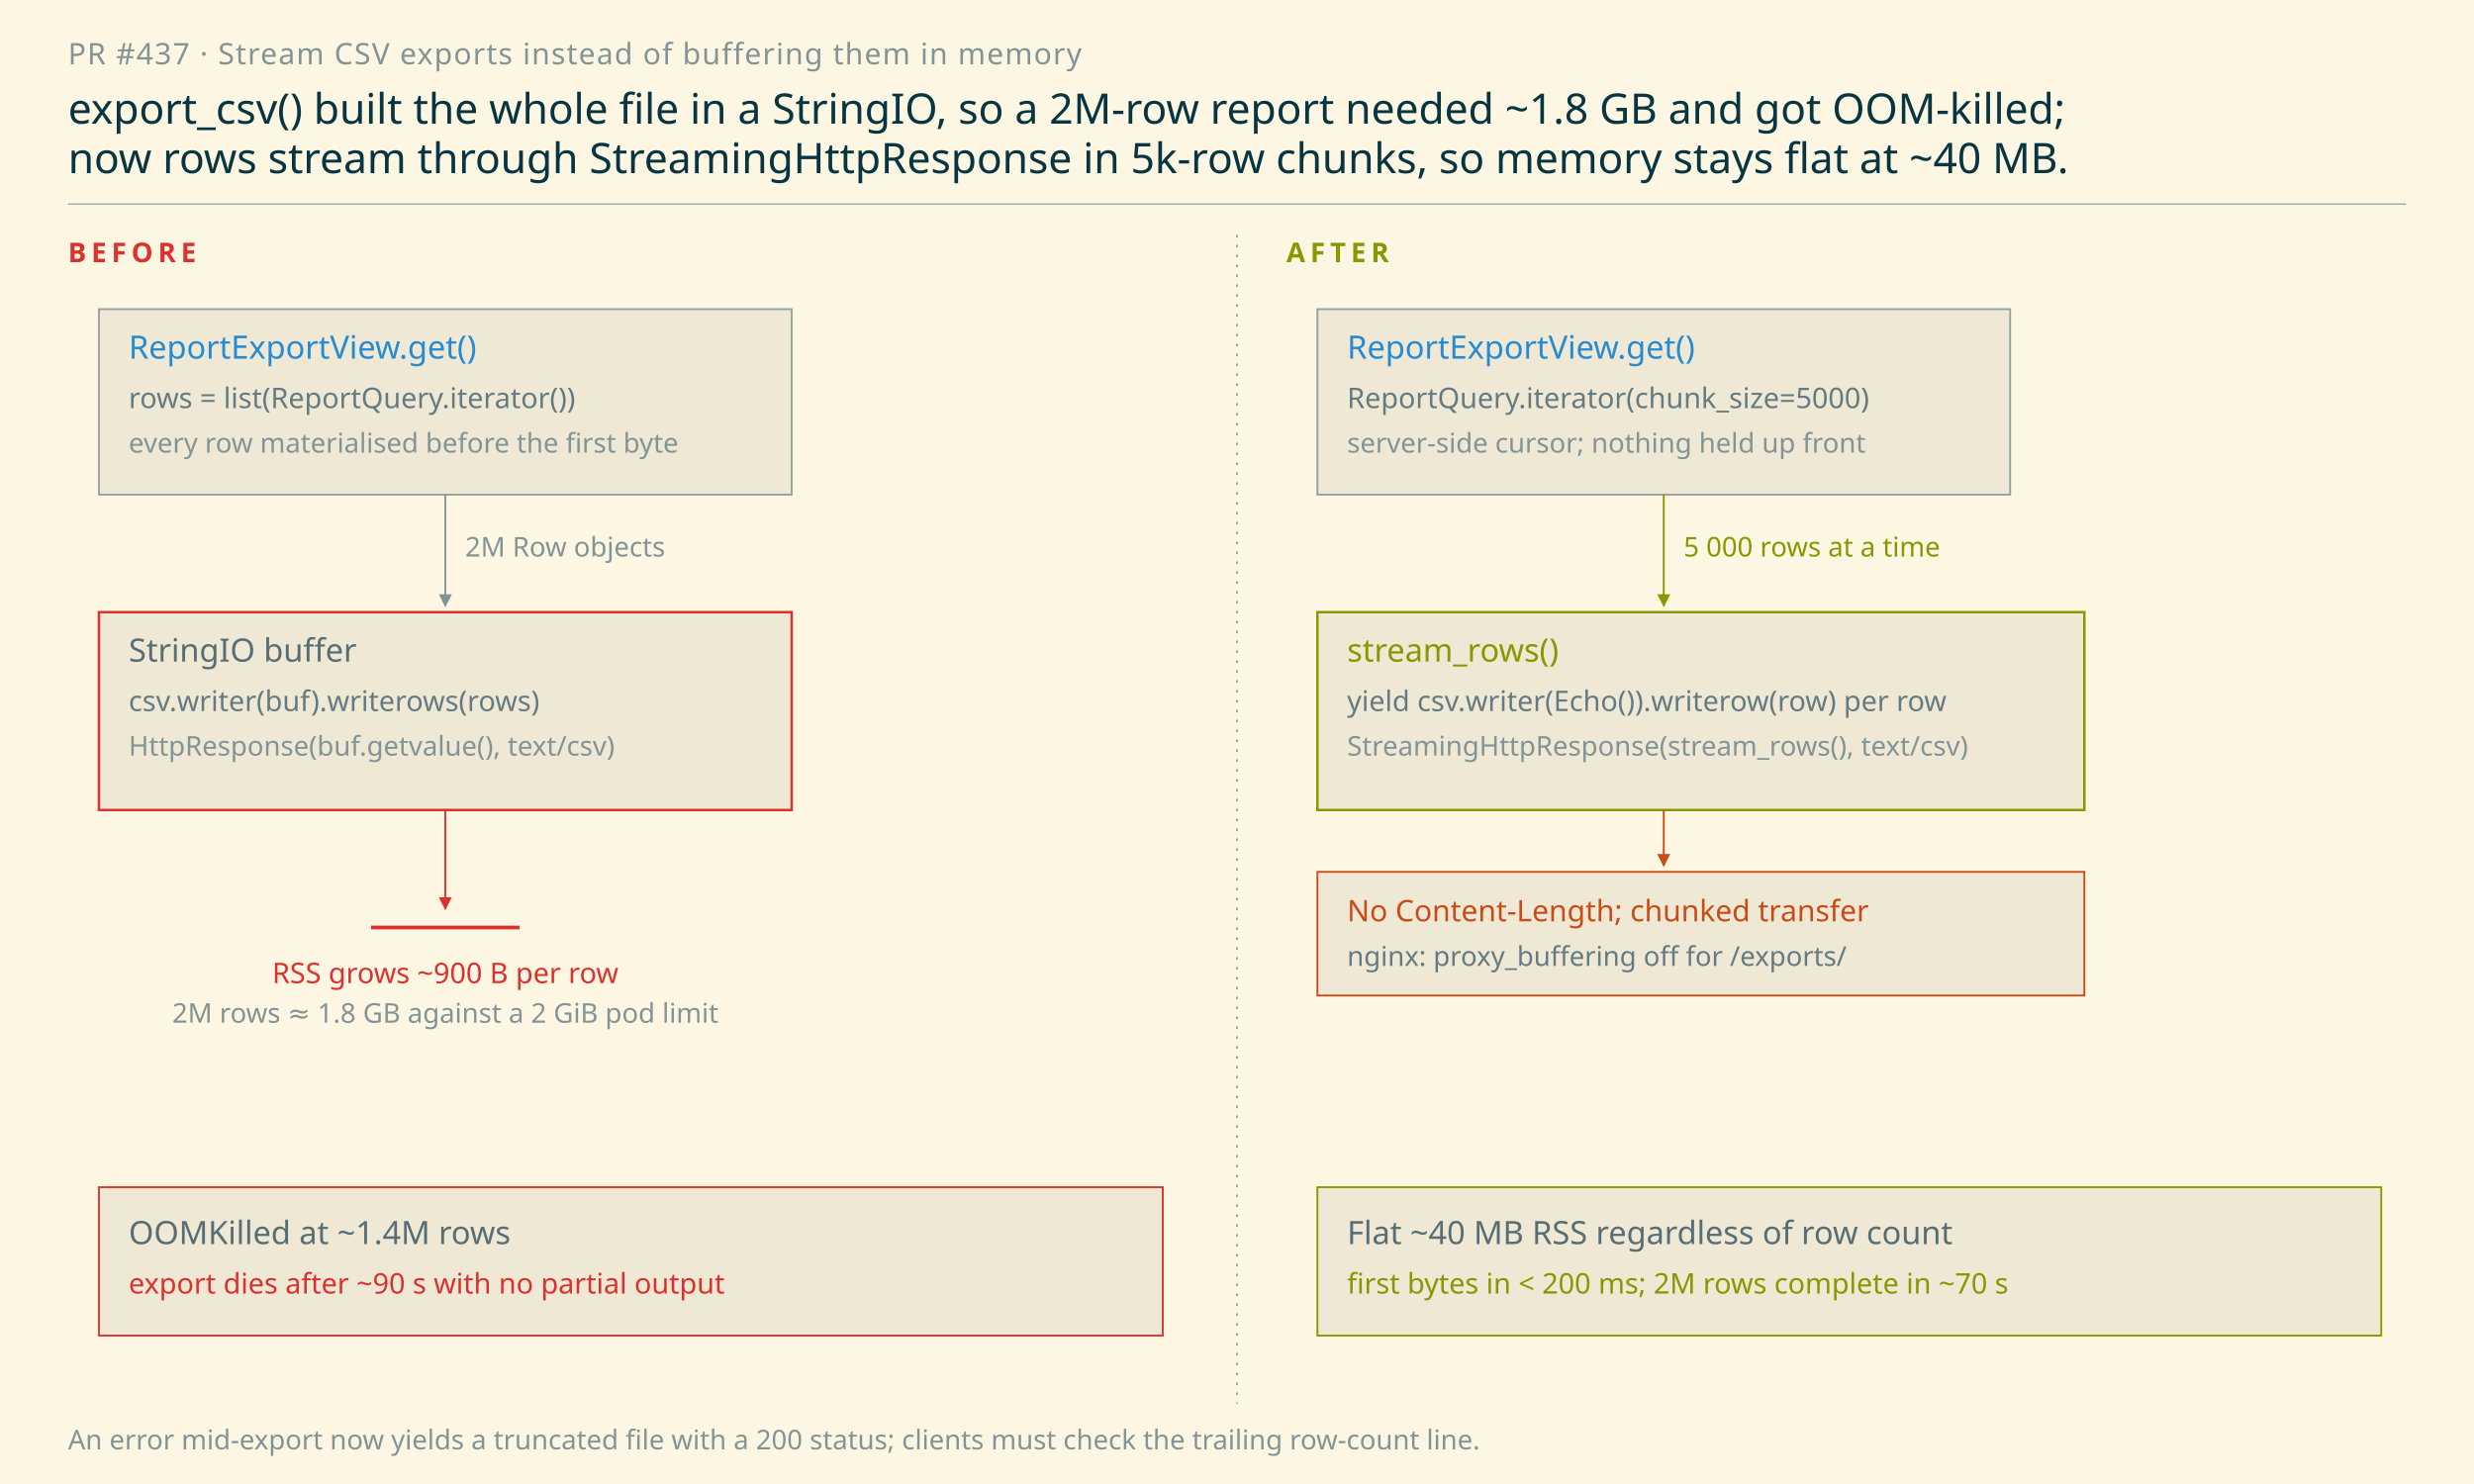
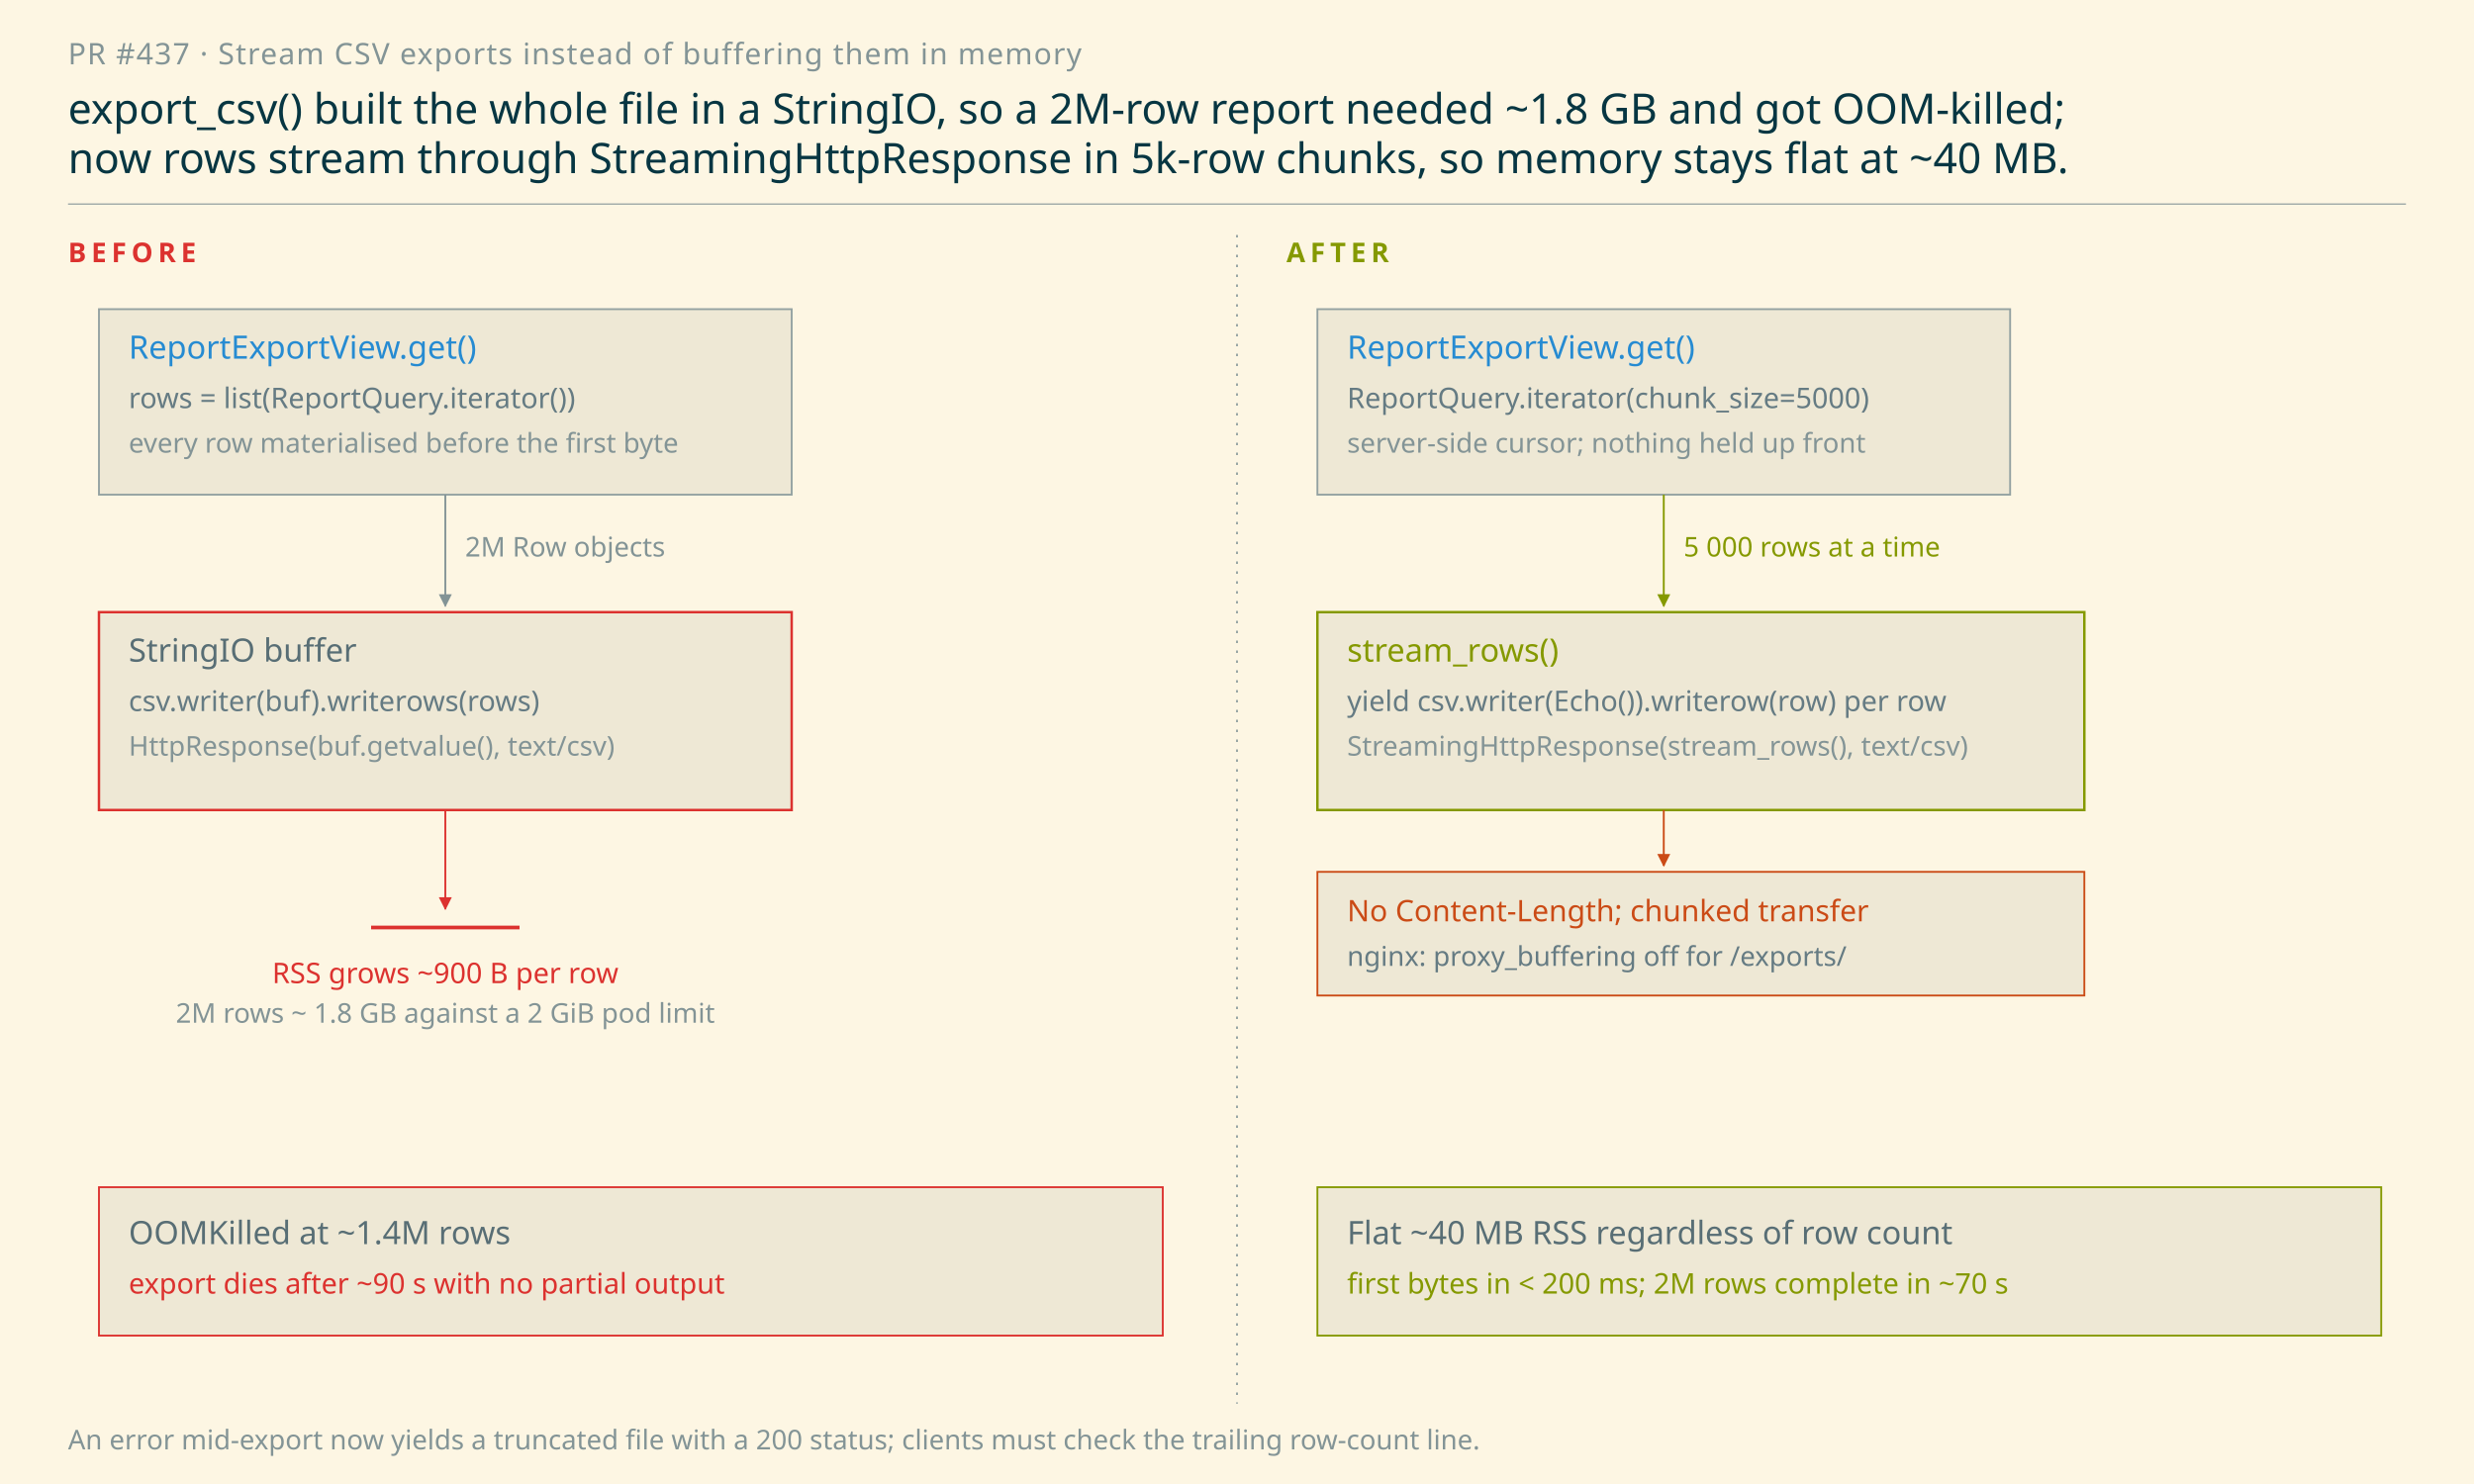
<svg xmlns="http://www.w3.org/2000/svg" viewBox="0 0 2000 1200" font-family="'Segoe UI', 'Noto Sans', 'DejaVu Sans', ui-sans-serif, system-ui, sans-serif">
  <rect x="0" y="0" width="2000" height="1200" fill="#fdf6e3" />
  <defs>
    <marker id="arr-dim" viewBox="0 0 10 10" refX="9" refY="5" markerWidth="7" markerHeight="7" orient="auto-start-reverse">
      <path d="M0,0 L10,5 L0,10 z" fill="#839496" />
    </marker>
    <marker id="arr-blue" viewBox="0 0 10 10" refX="9" refY="5" markerWidth="7" markerHeight="7" orient="auto-start-reverse">
      <path d="M0,0 L10,5 L0,10 z" fill="#268bd2" />
    </marker>
    <marker id="arr-green" viewBox="0 0 10 10" refX="9" refY="5" markerWidth="7" markerHeight="7" orient="auto-start-reverse">
      <path d="M0,0 L10,5 L0,10 z" fill="#859900" />
    </marker>
    <marker id="arr-red" viewBox="0 0 10 10" refX="9" refY="5" markerWidth="7" markerHeight="7" orient="auto-start-reverse">
      <path d="M0,0 L10,5 L0,10 z" fill="#dc322f" />
    </marker>
    <marker id="arr-orange" viewBox="0 0 10 10" refX="9" refY="5" markerWidth="7" markerHeight="7" orient="auto-start-reverse">
      <path d="M0,0 L10,5 L0,10 z" fill="#cb4b16" />
    </marker>
  </defs>
  <text x="55" y="52" font-size="24" letter-spacing="1" fill="#839496">PR #437 · Stream CSV exports instead of buffering them in memory</text>
  <text x="55" y="100" font-size="34" fill="#073642">export_csv() built the whole file in a StringIO, so a 2M-row report needed ~1.8 GB and got OOM-killed;</text>
  <text x="55" y="140" font-size="34" fill="#073642">now rows stream through StreamingHttpResponse in 5k-row chunks, so memory stays flat at ~40 MB.</text>
  <line x1="55" y1="165" x2="1945" y2="165" stroke="#93a1a1" stroke-width="1" />
  <text x="55" y="212" font-size="22" font-weight="700" letter-spacing="4" fill="#dc322f">BEFORE</text>
  <text x="1040" y="212" font-size="22" font-weight="700" letter-spacing="4" fill="#859900">AFTER</text>
  <line x1="1000" y1="190" x2="1000" y2="1135" stroke="#93a1a1" stroke-width="1.5" stroke-dasharray="2 6" />
  <g>
    <rect x="80" y="250" width="560" height="150" fill="#eee8d5" stroke="#93a1a1" stroke-width="1.5" />
    <text x="104" y="290" font-size="26" fill="#268bd2">ReportExportView.get()</text>
    <text x="104" y="330" font-size="23" fill="#657b83">rows = list(ReportQuery.iterator())</text>
    <text x="104" y="366" font-size="22" fill="#839496">every row materialised before the first byte</text>
  </g>
  <line x1="360" y1="400" x2="360" y2="490" stroke="#839496" stroke-width="1.5" marker-end="url(#arr-dim)" />
  <text x="376" y="450" font-size="22" fill="#839496">2M Row objects</text>
  <g>
    <rect x="80" y="495" width="560" height="160" fill="#eee8d5" stroke="#dc322f" stroke-width="2" />
    <text x="104" y="535" font-size="26" fill="#586e75">StringIO buffer</text>
    <text x="104" y="575" font-size="23" fill="#657b83">csv.writer(buf).writerows(rows)</text>
    <text x="104" y="611" font-size="22" fill="#839496">HttpResponse(buf.getvalue(), text/csv)</text>
  </g>
  <line x1="360" y1="655" x2="360" y2="735" stroke="#dc322f" stroke-width="1.5" marker-end="url(#arr-red)" />
  <line x1="300" y1="750" x2="420" y2="750" stroke="#dc322f" stroke-width="3" />
  <text x="360" y="795" font-size="23" fill="#dc322f" text-anchor="middle">RSS grows ~900 B per row</text>
-   <text x="360" y="827" font-size="22" fill="#839496" text-anchor="middle">2M rows ≈ 1.8 GB against a 2 GiB pod limit</text>
+   <text x="360" y="827" font-size="22" fill="#839496" text-anchor="middle">2M rows ~ 1.8 GB against a 2 GiB pod limit</text>
  <g>
    <rect x="80" y="960" width="860" height="120" fill="#eee8d5" stroke="#dc322f" stroke-width="1.5" />
    <text x="104" y="1006" font-size="26" fill="#586e75">OOMKilled at ~1.4M rows</text>
    <text x="104" y="1046" font-size="23" fill="#dc322f">export dies after ~90 s with no partial output</text>
  </g>
  <g>
    <rect x="1065" y="250" width="560" height="150" fill="#eee8d5" stroke="#93a1a1" stroke-width="1.5" />
    <text x="1089" y="290" font-size="26" fill="#268bd2">ReportExportView.get()</text>
    <text x="1089" y="330" font-size="23" fill="#657b83">ReportQuery.iterator(chunk_size=5000)</text>
    <text x="1089" y="366" font-size="22" fill="#839496">server-side cursor; nothing held up front</text>
  </g>
  <line x1="1345" y1="400" x2="1345" y2="490" stroke="#859900" stroke-width="1.5" marker-end="url(#arr-green)" />
  <text x="1361" y="450" font-size="22" fill="#859900">5 000 rows at a time</text>
  <g>
    <rect x="1065" y="495" width="620" height="160" fill="#eee8d5" stroke="#859900" stroke-width="2" />
    <text x="1089" y="535" font-size="26" fill="#859900">stream_rows()</text>
    <text x="1089" y="575" font-size="23" fill="#657b83">yield csv.writer(Echo()).writerow(row) per row</text>
    <text x="1089" y="611" font-size="22" fill="#839496">StreamingHttpResponse(stream_rows(), text/csv)</text>
  </g>
  <line x1="1345" y1="655" x2="1345" y2="700" stroke="#cb4b16" stroke-width="1.5" marker-end="url(#arr-orange)" />
  <g>
    <rect x="1065" y="705" width="620" height="100" fill="#eee8d5" stroke="#cb4b16" stroke-width="1.5" />
    <text x="1089" y="745" font-size="24" fill="#cb4b16">No Content-Length; chunked transfer</text>
    <text x="1089" y="781" font-size="22" fill="#657b83">nginx: proxy_buffering off for /exports/</text>
  </g>
  <g>
    <rect x="1065" y="960" width="860" height="120" fill="#eee8d5" stroke="#859900" stroke-width="1.5" />
    <text x="1089" y="1006" font-size="26" fill="#586e75">Flat ~40 MB RSS regardless of row count</text>
    <text x="1089" y="1046" font-size="23" fill="#859900">first bytes in &lt; 200 ms; 2M rows complete in ~70 s</text>
  </g>
  <text x="55" y="1172" font-size="22" fill="#839496">An error mid-export now yields a truncated file with a 200 status; clients must check the trailing row-count line.</text>
</svg>
